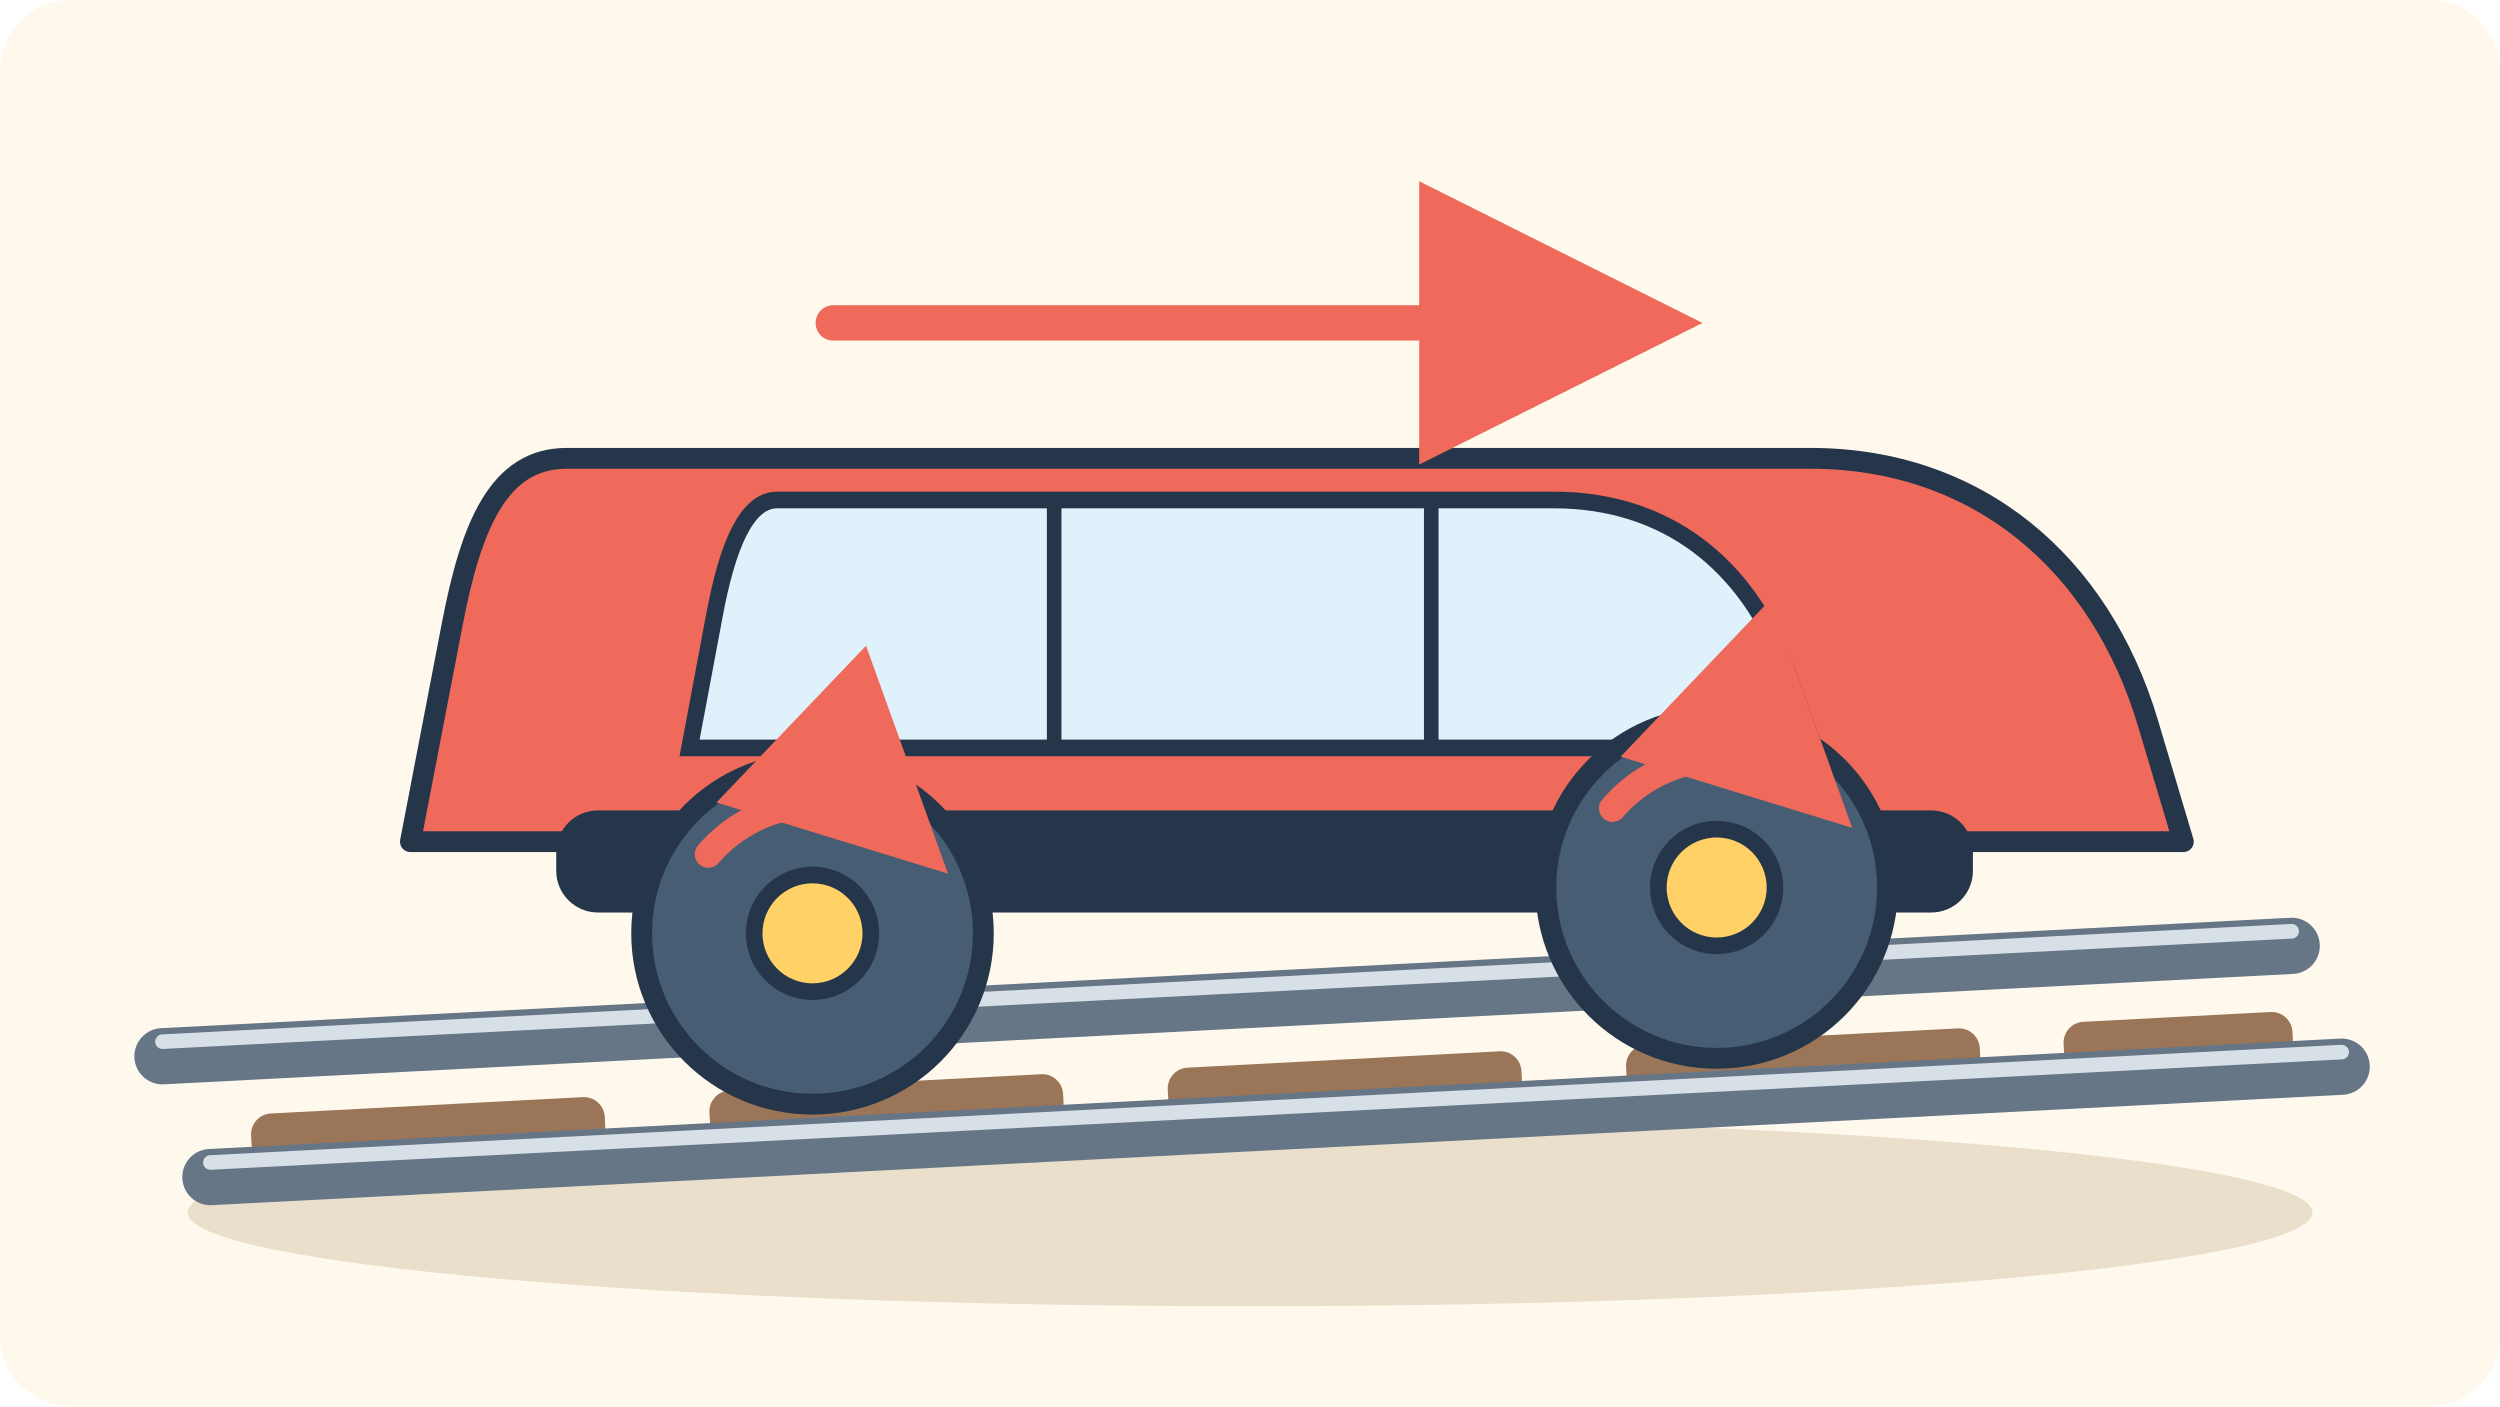
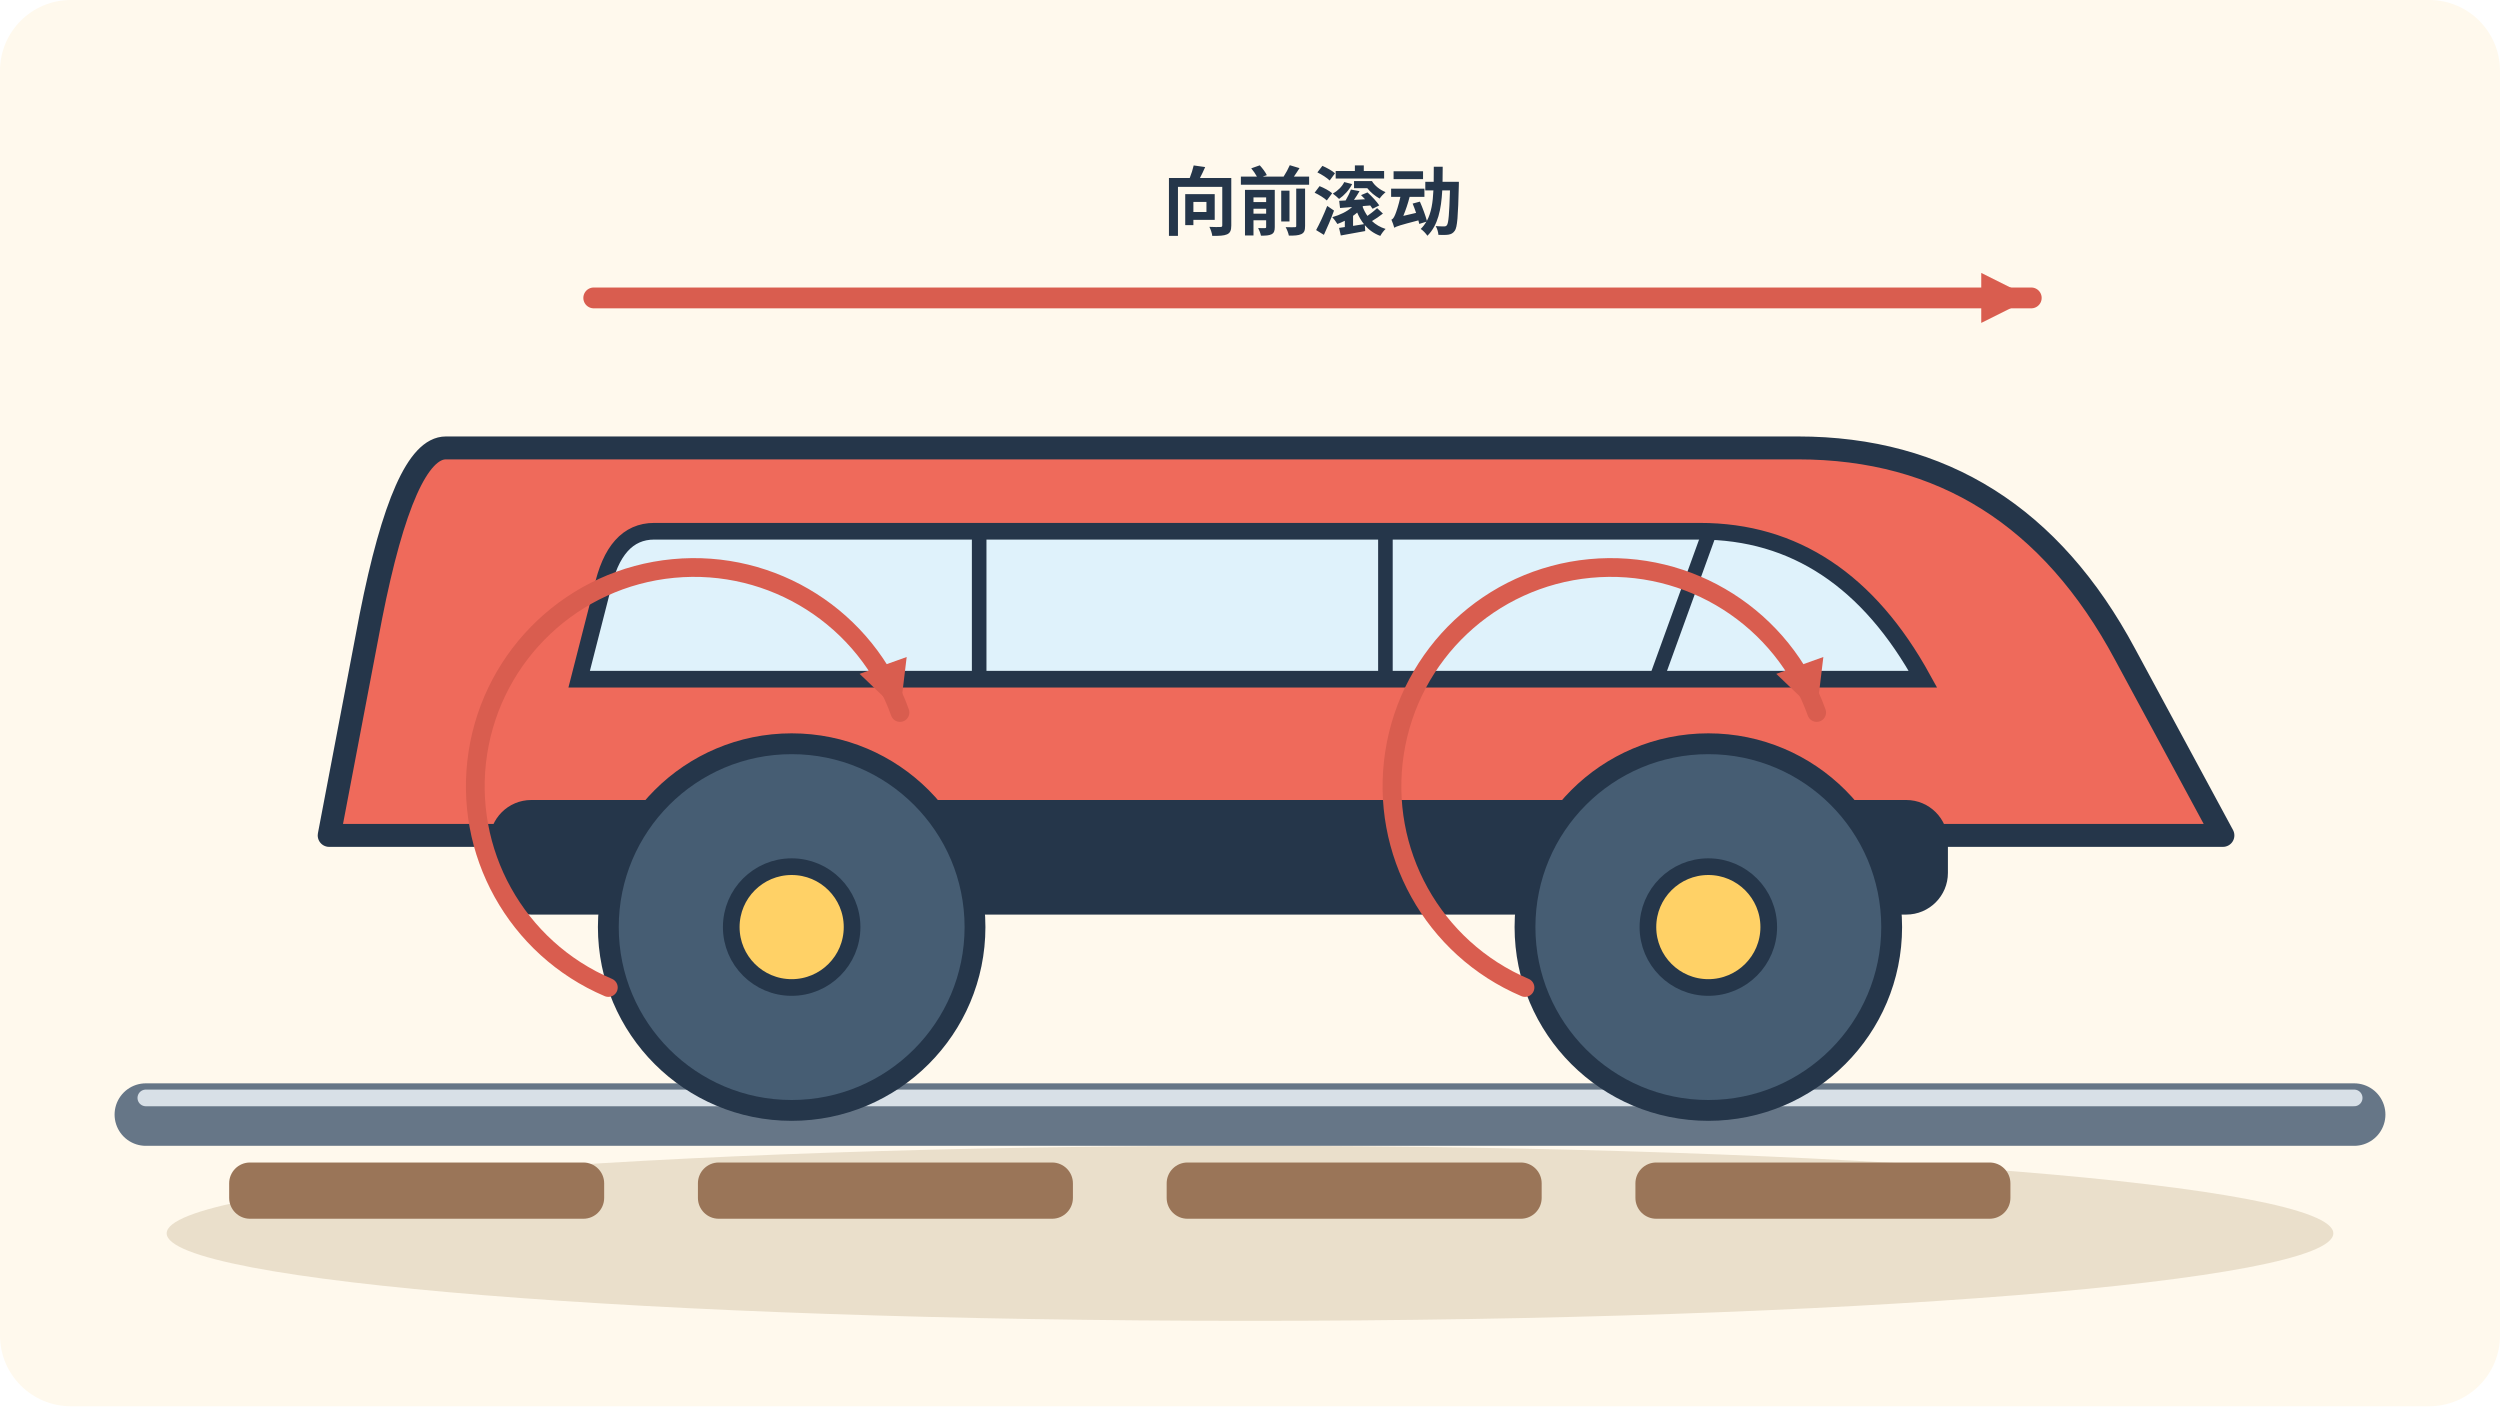
<svg xmlns="http://www.w3.org/2000/svg" viewBox="0 0 1200 675" role="img" aria-labelledby="title desc">
  <defs>
-     <marker id="arrow" viewBox="0 0 10 10" refX="8" refY="5" markerWidth="8" markerHeight="8" orient="auto-start-reverse">
-       <path d="M0 0 10 5 0 10Z" fill="#ef6a5b" />
+     <marker id="arrow" viewBox="0 0 20 20" refX="18" refY="10" markerWidth="30" markerHeight="30" markerUnits="userSpaceOnUse" orient="auto">
+       <path d="M2 2 18 10 2 18Z" fill="#d95d4f" />
    </marker>
  </defs>
  <rect width="1200" height="675" rx="34" fill="#fff9ed" />
-   <ellipse cx="600" cy="582" rx="510" ry="45" fill="#eadfcb" />
+   <ellipse cx="600" cy="592" rx="520" ry="42" fill="#eadfcb" />
  <g fill="#9a7558">
-     <rect x="120" y="535" width="170" height="24" rx="10" transform="rotate(-3 120 535)" />
-     <rect x="340" y="524" width="170" height="24" rx="10" transform="rotate(-3 340 524)" />
-     <rect x="560" y="513" width="170" height="24" rx="10" transform="rotate(-3 560 513)" />
-     <rect x="780" y="502" width="170" height="24" rx="10" transform="rotate(-3 780 502)" />
-     <rect x="990" y="491" width="110" height="24" rx="10" transform="rotate(-3 990 491)" />
+     <rect x="110" y="558" width="180" height="27" rx="10" />
+     <rect x="335" y="558" width="180" height="27" rx="10" />
+     <rect x="560" y="558" width="180" height="27" rx="10" />
+     <rect x="785" y="558" width="180" height="27" rx="10" />
  </g>
-   <path d="M78 507 1100 454" fill="none" stroke="#667687" stroke-width="27" stroke-linecap="round" />
-   <path d="M101 565 1124 512" fill="none" stroke="#667687" stroke-width="27" stroke-linecap="round" />
-   <path d="M78 500 1100 447" fill="none" stroke="#d8e0e7" stroke-width="7" stroke-linecap="round" />
-   <path d="M101 558 1124 505" fill="none" stroke="#d8e0e7" stroke-width="7" stroke-linecap="round" />
-   <path d="M272 220h597c80 0 139 50 162 127l17 57H197l20-104c9-47 22-80 55-80Z" fill="#ef6a5b" stroke="#25364a" stroke-width="10" stroke-linejoin="round" />
-   <path d="M373 240h373c53 0 93 30 112 83l13 36H331l12-64c6-32 15-55 30-55Z" fill="#dff2fb" stroke="#25364a" stroke-width="8" />
-   <path d="M506 240v119M687 240v119" stroke="#25364a" stroke-width="7" />
-   <rect x="267" y="389" width="680" height="49" rx="20" fill="#25364a" />
+   <path d="M70 535H1130" stroke="#667687" stroke-width="30" stroke-linecap="round" />
+   <path d="M70 527H1130" stroke="#d8e0e7" stroke-width="8" stroke-linecap="round" />
+   <path d="M214 215H863Q967 215 1020 314L1067 401H158L178 296Q194 215 214 215Z" fill="#ef6a5b" stroke="#25364a" stroke-width="11" stroke-linejoin="round" />
+   <path d="M314 255H816Q884 255 923 326H278L289 283Q295 255 314 255Z" fill="#dff2fb" stroke="#25364a" stroke-width="8" />
+   <path d="M470 255V326M665 255V326M820 257L795 326" stroke="#25364a" stroke-width="7" />
+   <rect x="235" y="384" width="700" height="55" rx="20" fill="#25364a" />
  <g fill="#465d73" stroke="#25364a" stroke-width="10">
-     <circle cx="390" cy="448" r="82" />
-     <circle cx="824" cy="426" r="82" />
+     <circle cx="380" cy="445" r="88" />
+     <circle cx="820" cy="445" r="88" />
  </g>
  <g fill="#ffd166" stroke="#25364a" stroke-width="8">
-     <circle cx="390" cy="448" r="28" />
-     <circle cx="824" cy="426" r="28" />
+     <circle cx="380" cy="445" r="29" />
+     <circle cx="820" cy="445" r="29" />
  </g>
-   <path d="M340 410a69 69 0 0 1 100-5" fill="none" stroke="#ef6a5b" stroke-width="13" stroke-linecap="round" marker-end="url(#arrow)" />
-   <path d="M774 388a69 69 0 0 1 100-5" fill="none" stroke="#ef6a5b" stroke-width="13" stroke-linecap="round" marker-end="url(#arrow)" />
-   <path d="M400 155h390" fill="none" stroke="#ef6a5b" stroke-width="17" stroke-linecap="round" marker-end="url(#arrow)" />
+   <path d="M292 474A105 105 0 1 1 432 342" fill="none" stroke="#d95d4f" stroke-width="9" stroke-linecap="round" marker-end="url(#arrow)" />
+   <path d="M732 474A105 105 0 1 1 872 342" fill="none" stroke="#d95d4f" stroke-width="9" stroke-linecap="round" marker-end="url(#arrow)" />
+   <path d="M285 143H975" fill="none" stroke="#d95d4f" stroke-width="10" stroke-linecap="round" marker-end="url(#arrow)" />
+   <text x="630" y="110" font-family="sans-serif" font-size="36" font-weight="700" text-anchor="middle" fill="#25364a">向前滚动</text>
</svg>
